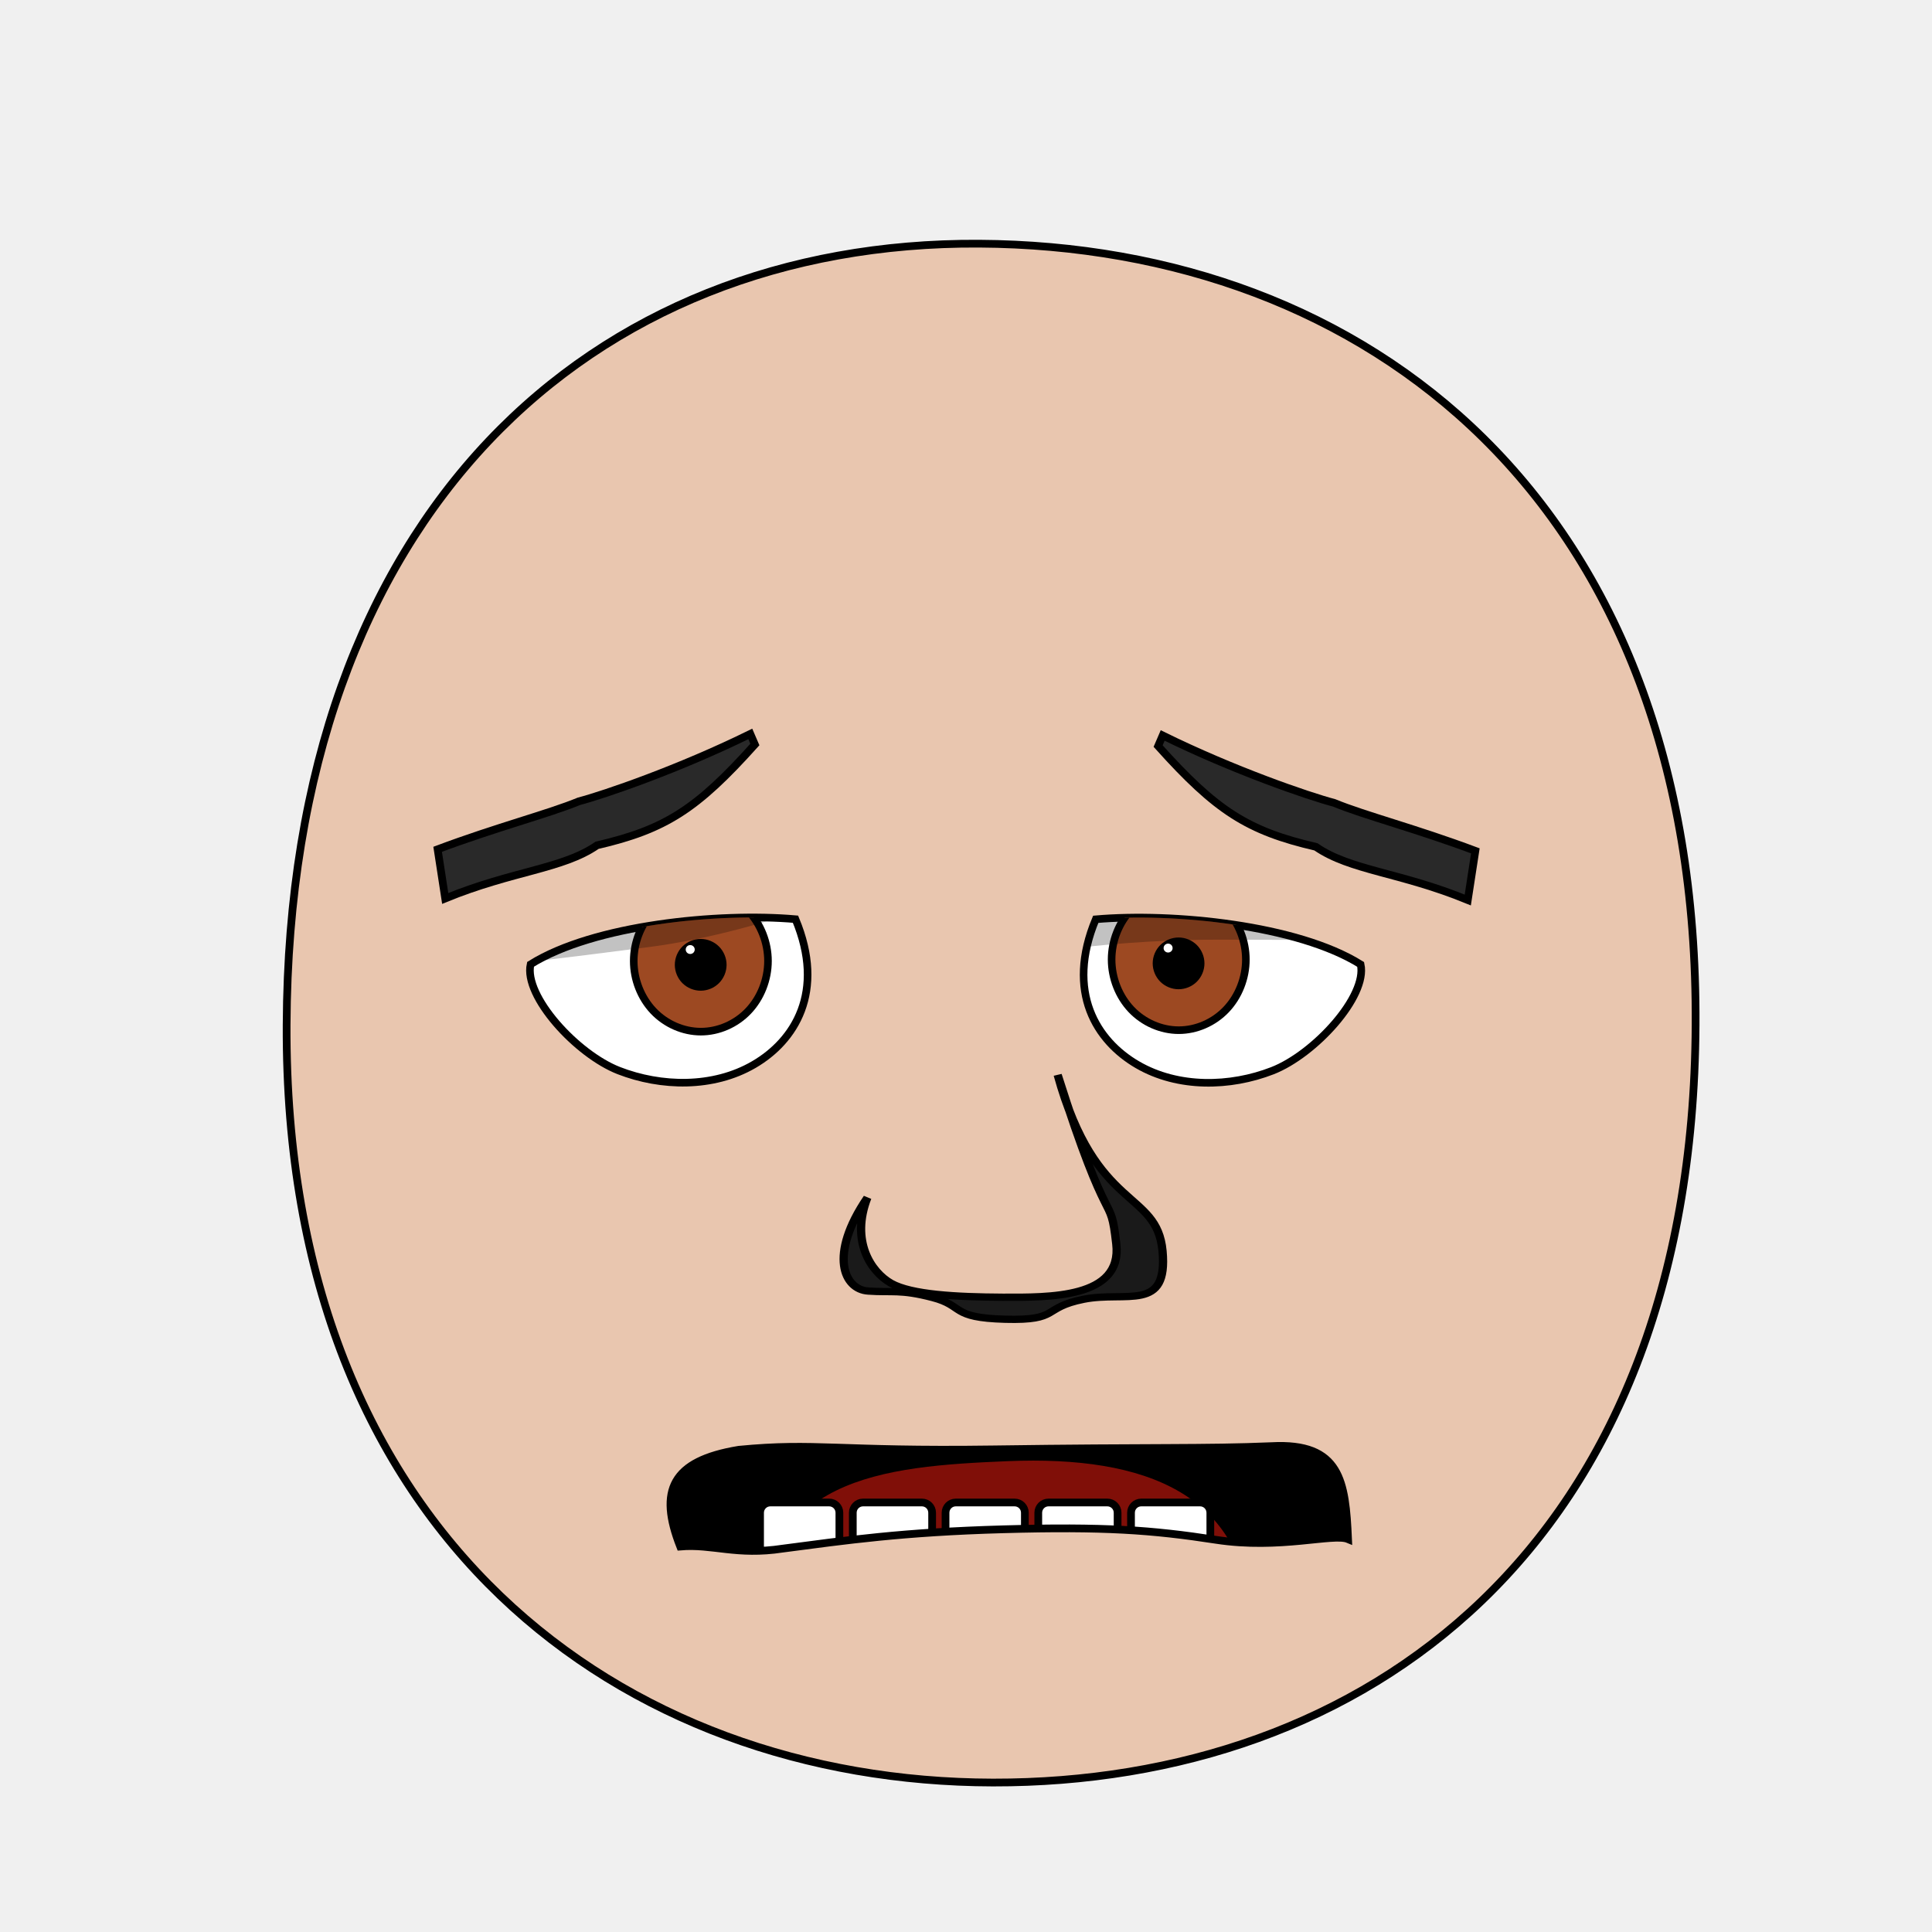
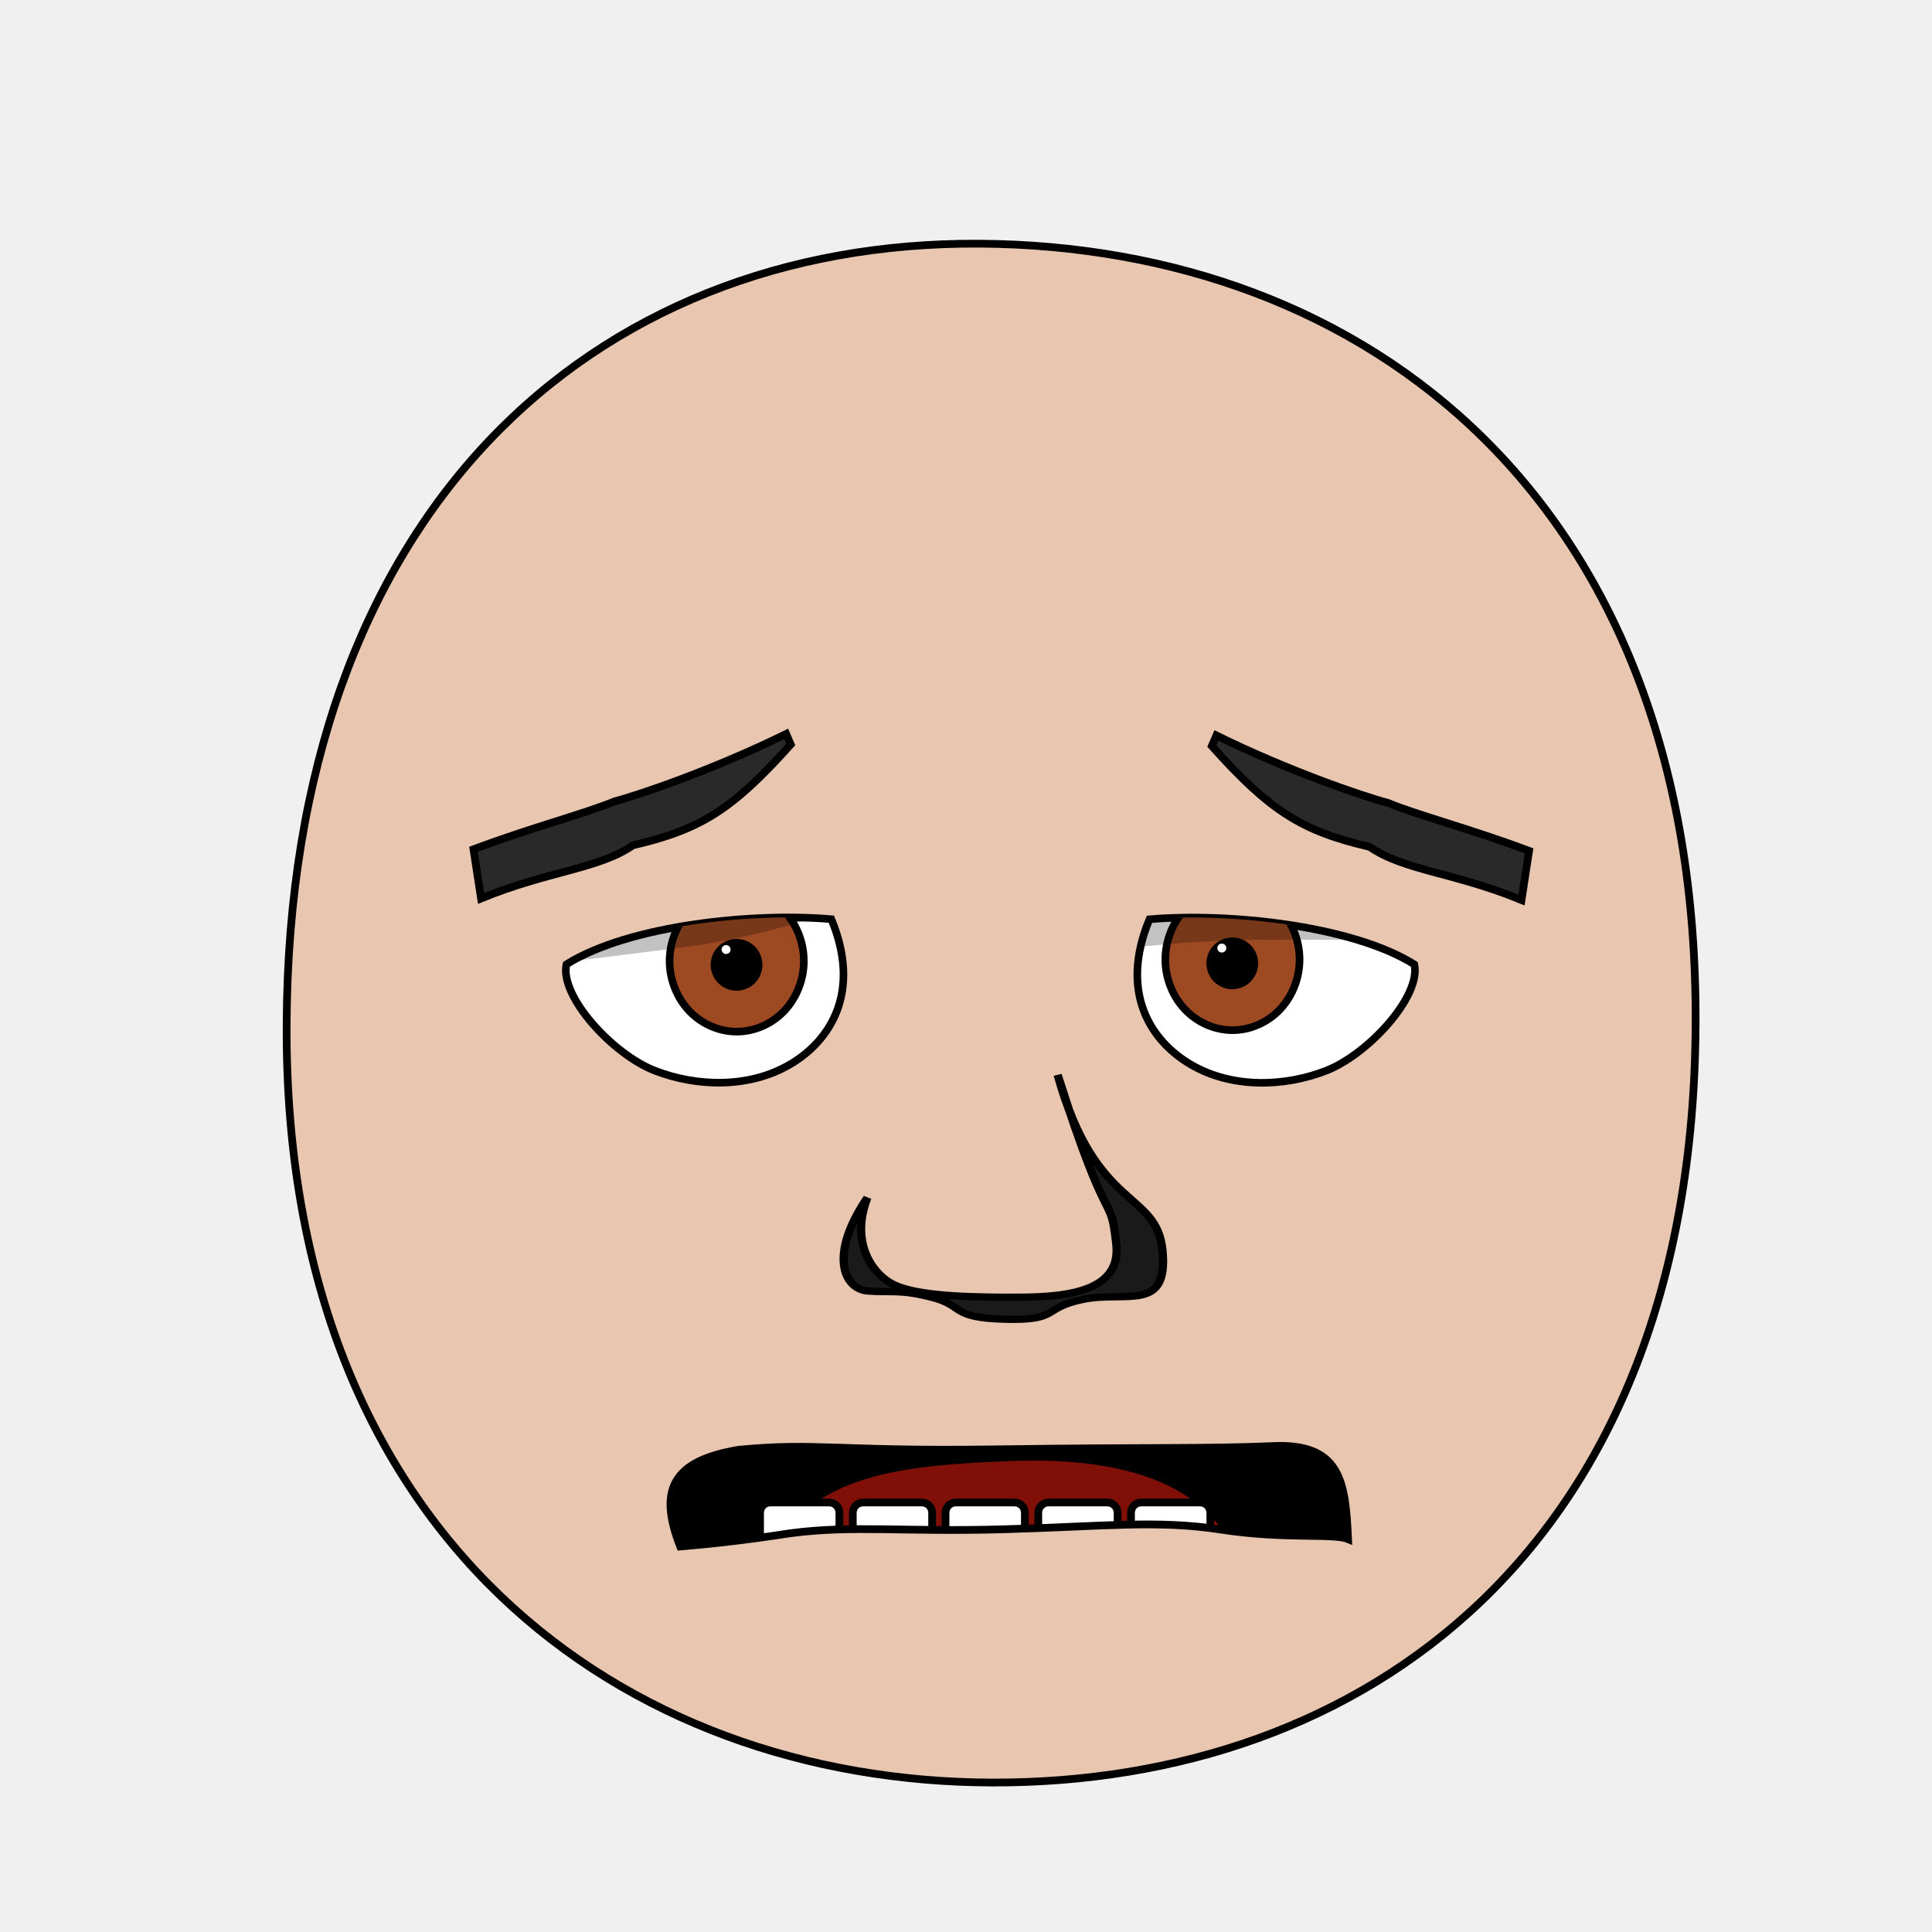
- <svg xmlns="http://www.w3.org/2000/svg" xmlns:xlink="http://www.w3.org/1999/xlink" height="100%" width="100%" id="emoticon-front-view" viewBox="0 0 250 250" version="1.1">
+ <svg xmlns="http://www.w3.org/2000/svg" xmlns:xlink="http://www.w3.org/1999/xlink" version="1.1" viewBox="0 0 250 250" id="emoticon-front-view" width="100%" height="100%">
  <defs id="defs4">
    <linearGradient id="linearGradient5745">
-       <stop style="stop-color:#f4c815;stop-opacity:1" offset="0" id="stop5747" />
-       <stop style="stop-color:#cc0000;stop-opacity:1" offset="1" id="stop5749" />
+       <stop style="stop-color:#f4c815;stop-opacity:1" id="stop5747" offset="0" />
+       <stop style="stop-color:#cc0000;stop-opacity:1" id="stop5749" offset="1" />
    </linearGradient>
    <linearGradient id="linearGradient2823">
-       <stop style="stop-color:#000000;stop-opacity:1" offset="0" id="stop2825" />
-       <stop style="stop-color:#6f0a5a;stop-opacity:1" offset="1" id="stop2827" />
+       <stop style="stop-color:#000000;stop-opacity:1" id="stop2825" offset="0" />
+       <stop style="stop-color:#6f0a5a;stop-opacity:1" id="stop2827" offset="1" />
    </linearGradient>
    <clipPath id="clipPath2967">
-       <use transform="translate(-55.48,15.25)" xlink:href="#path3622" height="1" width="1" y="0" x="0" id="use2969">
+       <use transform="translate(-55.48,15.25)" id="use2969" x="0" y="0" width="1" height="1" xlink:href="#path3622">
</use>
    </clipPath>
    <clipPath id="clipPath4022">
-       <use transform="matrix(-1,0,0,1,914.21,34.34)" xlink:href="#path3622" height="250" width="250" y="0" x="0" id="use5959">
+       <use transform="matrix(-1,0,0,1,914.21,34.34)" id="use5959" x="0" y="0" width="250" height="250" xlink:href="#path3622">
</use>
    </clipPath>
-     <radialGradient spreadMethod="pad" gradientTransform="matrix(98.09029,121.5278,-104.4591,83.94095,1881.611,1722.677)" gradientUnits="userSpaceOnUse" xlink:href="#linearGradient5745" id="radialGradient5694" fy="2.705" fx="-15.372" r="1" cy="2.705" cx="-15.372">
+     <radialGradient cx="-15.372" cy="2.705" r="1" fx="-15.372" fy="2.705" id="radialGradient5694" xlink:href="#linearGradient5745" gradientUnits="userSpaceOnUse" gradientTransform="matrix(98.09029,121.5278,-104.4591,83.94095,1881.611,1722.677)" spreadMethod="pad">
</radialGradient>
-     <linearGradient gradientTransform="translate(37.46307,-25.35117)" gradientUnits="userSpaceOnUse" xlink:href="#linearGradient2823" id="irisGradient" y2="606.466" x2="138.571" y1="488.076" x1="107.143">
+     <linearGradient x1="107.143" y1="488.076" x2="138.571" y2="606.466" id="irisGradient" xlink:href="#linearGradient2823" gradientUnits="userSpaceOnUse" gradientTransform="translate(37.46307,-25.35117)">
</linearGradient>
-     <clipPath clipPathUnits="userSpaceOnUse" id="clipPath-mouth">
-       <use x="0" y="0" xlink:href="#mouth-outline" id="use-mouth-outline" width="250" height="250" />
+     <clipPath id="clipPath-mouth" clipPathUnits="userSpaceOnUse">
+       <use height="250" width="250" id="use-mouth-outline" xlink:href="#mouth-outline" y="0" x="0" />
    </clipPath>
  </defs>
  <g id="head">
    <path style="fill:#e9c6af;stroke:#000000;stroke-width:1;stroke-opacity:1" d="M 128.48,230.66 C 176.27,230.75 219.01,200.57 219.41,132.64 219.80,64.72 176.76,31.81 126.68,31.53 76.60,31.24 37.38,66.28 37.09,132.64 36.80,199.01 80.69,230.57 128.48,230.66 Z" id="path164">
</path>
  </g>
-   <g transform="matrix(0.16,0,0,0.16,57.64,43.69)" style="stroke-width:4.36;stroke-miterlimit:4;stroke-dasharray:none" id="left-eye">
+   <g transform="matrix(0.16,0,0,0.16,62.28,43.69)" style="stroke-width:4.36;stroke-miterlimit:4;stroke-dasharray:none" id="left-eye">
    <path d="M 283.10,470.33 C 307.61,529.18 282.36,568.75 249.39,587.93 216.43,607.12 174.29,606.05 140.21,592.78 106.13,579.50 63.23,532.57 68.84,506.83 119.93,474.87 220.99,464.89 283.10,470.33 Z" style="fill:#ffffff;stroke:#000000;stroke-width:6.14;stroke-miterlimit:4;stroke-opacity:1;stroke-dasharray:none" id="path3622">
</path>
-     <g transform="translate(55.48,-15.25)" style="stroke-width:4.36;stroke-miterlimit:4;stroke-dasharray:none" id="lens" clip-path="url(#clipPath2967)">
+     <g transform="translate(55.48,-15.25)" style="stroke-width:4.36;stroke-miterlimit:4;stroke-dasharray:none" clip-path="url(#clipPath2967)" id="lens">
      <g id="g4403">
        <path style="fill:#9d4922;fill-opacity:1;stroke:#000000;stroke-width:6.14;stroke-miterlimit:4;stroke-opacity:1;stroke-dasharray:none" d="M 205.38,519.39 C 205.38,534.35 199.53,549.21 189.48,559.79 179.43,570.37 165.31,576.53 151.09,576.53 136.88,576.53 122.76,570.37 112.71,559.79 102.66,549.21 96.80,534.35 96.80,519.39 96.80,504.43 102.66,489.56 112.71,478.98 122.76,468.40 136.88,462.24 151.09,462.24 165.31,462.24 179.43,468.40 189.48,478.98 199.53,489.56 205.38,504.43 205.38,519.39 Z" id="iris">
</path>
        <path d="M 168.82,522.49 C 168.82,527.16 166.89,531.81 163.58,535.12 160.27,538.43 155.63,540.35 150.95,540.35 146.27,540.35 141.63,538.43 138.32,535.12 135.02,531.81 133.09,527.16 133.09,522.49 133.09,517.81 135.02,513.16 138.32,509.85 141.63,506.55 146.27,504.62 150.95,504.62 155.63,504.62 160.27,506.55 163.58,509.85 166.89,513.16 168.82,517.81 168.82,522.49 Z" style="fill:#000000;fill-opacity:1;stroke:#000000;stroke-width:6.14;stroke-miterlimit:4;stroke-opacity:1;stroke-dasharray:none" id="pupil">
</path>
        <path d="M 146.13,510.12 C 146.13,512.11 144.50,513.72 142.49,513.72 140.48,513.72 138.85,512.11 138.85,510.12 138.85,508.13 140.48,506.52 142.49,506.52 144.50,506.52 146.13,508.13 146.13,510.12 Z" style="fill:#ffffff;fill-opacity:1;stroke:none" id="glare">
</path>
      </g>
      <path style="opacity:0.24;fill:#000000;stroke:#000000;stroke-width:1px;stroke-linecap:butt;stroke-linejoin:miter;stroke-opacity:1" d="M -10.83,522.28 -11.18,407.57 305.31,412.27 305.57,449.64 C 305.57,449.64 208.39,494.65 109.62,507.54 33.28,517.50 -10.83,522.28 -10.83,522.28 Z" id="left-lid-shadow">
</path>
    </g>
  </g>
-   <g transform="matrix(0.16,0,0,0.16,40.81,38.21)" style="stroke-width:4.36;stroke-miterlimit:4;stroke-dasharray:none" id="right-eye">
-     <use transform="matrix(-1,0,0,1,914.21,34.34)" xlink:href="#path3622" height="250" width="250" y="0" x="0" id="use3959">
+   <g transform="matrix(0.16,0,0,0.16,47.76,38.21)" style="stroke-width:4.36;stroke-miterlimit:4;stroke-dasharray:none" id="right-eye">
+     <use transform="matrix(-1,0,0,1,914.21,34.34)" id="use3959" x="0" y="0" width="250" height="250" xlink:href="#path3622">
</use>
-     <g id="g4015" clip-path="url(#clipPath4022)">
-       <use transform="translate(547.15,17.82)" style="stroke-width:4.36;stroke-miterlimit:4;stroke-dasharray:none" xlink:href="#g4403" height="1" width="1" y="0" x="0" id="right-lens">
+     <g clip-path="url(#clipPath4022)" id="g4015">
+       <use transform="translate(547.15,17.82)" style="stroke-width:4.36;stroke-miterlimit:4;stroke-dasharray:none" id="right-lens" x="0" y="0" width="1" height="1" xlink:href="#g4403">
</use>
      <path style="opacity:0.24;fill:#000000;stroke:#000000;stroke-width:1px;stroke-linecap:butt;stroke-linejoin:miter;stroke-miterlimit:4;stroke-opacity:1;stroke-dasharray:none" d="M 537.99,543.46 527.72,452.73 710.91,412.76 841.14,520.94 C 841.14,520.94 812.77,520.81 732.51,520.63 652.25,520.44 569.86,530.69 537.99,543.46 Z" id="right-lid-shadow">
</path>
    </g>
  </g>
-   <path d="M 97.09,94.97 97.68,96.34 C 90.16,104.72 86.10,107.33 77.26,109.38 72.80,112.46 66.36,112.67 57.61,116.26 L 56.63,109.90 C 64.25,107.04 70.96,105.32 74.91,103.69 78.25,102.81 87.86,99.51 97.09,94.97 Z" style="fill:#292929;fill-opacity:1;fill-rule:nonzero;stroke:#000000;stroke-width:1;stroke-miterlimit:4;stroke-opacity:1;stroke-dasharray:none" id="left-eye-brow">
+   <path d="M 101.73,94.97 102.32,96.34 C 94.80,104.72 90.74,107.33 81.90,109.38 77.44,112.46 71,112.67 62.25,116.26 L 61.27,109.90 C 68.89,107.04 75.60,105.32 79.55,103.69 82.89,102.81 92.50,99.51 101.73,94.97 Z" style="fill:#292929;fill-opacity:1;fill-rule:nonzero;stroke:#000000;stroke-width:1;stroke-miterlimit:4;stroke-opacity:1;stroke-dasharray:none" id="left-eye-brow">
</path>
  <g style="stroke-width:1" transform="matrix(1.13,0,0,1,-17.27,2.11)" id="nose">
    <path style="fill:#1a1a1a;stroke:#000000;stroke-width:0.94;stroke-miterlimit:4;stroke-dasharray:none" d="M 114.61,152.87 C 112.68,158.46 114.99,162.45 117.32,163.94 119.64,165.41 124.80,165.72 130.09,165.75 135.39,165.77 143.84,165.91 143.11,158.85 142.40,151.77 142.40,158.34 136.40,136.98 140.73,154.71 147.75,151.82 148.41,159.77 149.06,167.72 144.29,164.92 139.39,166.01 134.50,167.11 136.76,168.79 130.40,168.60 124.05,168.41 125.78,166.87 122.07,165.79 118.37,164.70 117.41,165.17 114.69,164.95 111.96,164.75 110.11,160.34 114.61,152.87 Z" id="nose-outline">
</path>
  </g>
-   <use transform="matrix(-1,0,0,1,247.54,0.20)" xlink:href="#left-eye-brow" height="250" width="250" y="0" x="0" id="right-eye-brow">
+   <use transform="matrix(-1,0,0,1,259.13,0.20)" id="right-eye-brow" x="0" y="0" width="250" height="250" xlink:href="#left-eye-brow">
</use>
  <g id="mouth">
-     <g clip-path="url(#clipPath-mouth)" id="mouth-interior">
-       <rect style="fill:#000000;fill-opacity:1;stroke:none" id="mouth-background" width="145.364" height="66.556" x="52.649" y="159.934">
+     <g id="mouth-interior" clip-path="url(#clipPath-mouth)">
+       <rect style="fill:#000000;fill-opacity:1;stroke:none" y="159.934" x="52.649" height="66.556" width="145.364" id="mouth-background">
</rect>
      <path d="M 98.34,211.42 C 98.01,191.12 114.23,189.74 130.46,189.07 148.01,188.36 161.92,193.11 161.92,211.42 140.73,211.42 119.54,211.42 98.34,211.42 Z" style="fill:#800f08;fill-opacity:1;stroke:none" id="tongue">
</path>
      <g style="stroke:#000000;stroke-opacity:1" transform="translate(4,-0.68)" id="upper-teeth">
-         <rect style="fill:#ffffff;fill-opacity:1;stroke:#000000;stroke-opacity:1" rx="1.325" ry="1.325" y="172.091" x="94.352" height="15.123" width="10.265" id="tooth-02">
+         <rect style="fill:#ffffff;fill-opacity:1;stroke:#000000;stroke-opacity:1" id="tooth-02" width="10.265" height="15.123" x="94.352" y="172.091" ry="1.325" rx="1.325">
</rect>
-         <rect style="fill:#ffffff;fill-opacity:1;stroke:#000000;stroke-opacity:1" id="tooth-03" width="10.265" height="15.123" x="106.352" y="172.091" ry="1.325" rx="1.325">
+         <rect style="fill:#ffffff;fill-opacity:1;stroke:#000000;stroke-opacity:1" rx="1.325" ry="1.325" y="172.091" x="106.352" height="15.123" width="10.265" id="tooth-03">
</rect>
-         <rect style="fill:#ffffff;fill-opacity:1;stroke:#000000;stroke-opacity:1" rx="1.325" ry="1.325" y="172.091" x="118.352" height="15.123" width="10.265" id="tooth-04">
+         <rect style="fill:#ffffff;fill-opacity:1;stroke:#000000;stroke-opacity:1" id="tooth-04" width="10.265" height="15.123" x="118.352" y="172.091" ry="1.325" rx="1.325">
</rect>
-         <rect style="fill:#ffffff;fill-opacity:1;stroke:#000000;stroke-opacity:1" id="tooth-05" width="10.265" height="15.123" x="130.352" y="172.091" ry="1.325" rx="1.325">
+         <rect style="fill:#ffffff;fill-opacity:1;stroke:#000000;stroke-opacity:1" rx="1.325" ry="1.325" y="172.091" x="130.352" height="15.123" width="10.265" id="tooth-05">
</rect>
-         <rect style="fill:#ffffff;fill-opacity:1;stroke:#000000;stroke-opacity:1" rx="1.325" ry="1.325" y="172.091" x="142.352" height="15.123" width="10.265" id="tooth-06">
+         <rect style="fill:#ffffff;fill-opacity:1;stroke:#000000;stroke-opacity:1" id="tooth-06" width="10.265" height="15.123" x="142.352" y="172.091" ry="1.325" rx="1.325">
</rect>
      </g>
      <g style="stroke:#000000;stroke-opacity:1" transform="translate(4,22.33)" id="lower-teeth">
-         <rect style="fill:#ffffff;fill-opacity:1;stroke:#000000;stroke-opacity:1" id="tooth-09" width="10.265" height="15.123" x="94.352" y="172.091" ry="1.325" rx="1.325">
+         <rect style="fill:#ffffff;fill-opacity:1;stroke:#000000;stroke-opacity:1" rx="1.325" ry="1.325" y="172.091" x="94.352" height="15.123" width="10.265" id="tooth-09">
</rect>
-         <rect style="fill:#ffffff;fill-opacity:1;stroke:#000000;stroke-opacity:1" rx="1.325" ry="1.325" y="172.091" x="106.352" height="15.123" width="10.265" id="tooth-10">
+         <rect style="fill:#ffffff;fill-opacity:1;stroke:#000000;stroke-opacity:1" id="tooth-10" width="10.265" height="15.123" x="106.352" y="172.091" ry="1.325" rx="1.325">
</rect>
-         <rect style="fill:#ffffff;fill-opacity:1;stroke:#000000;stroke-opacity:1" id="tooth-11" width="10.265" height="15.123" x="118.352" y="172.091" ry="1.325" rx="1.325">
+         <rect style="fill:#ffffff;fill-opacity:1;stroke:#000000;stroke-opacity:1" rx="1.325" ry="1.325" y="172.091" x="118.352" height="15.123" width="10.265" id="tooth-11">
</rect>
-         <rect style="fill:#ffffff;fill-opacity:1;stroke:#000000;stroke-opacity:1" rx="1.325" ry="1.325" y="172.091" x="130.352" height="15.123" width="10.265" id="tooth-12">
+         <rect style="fill:#ffffff;fill-opacity:1;stroke:#000000;stroke-opacity:1" id="tooth-12" width="10.265" height="15.123" x="130.352" y="172.091" ry="1.325" rx="1.325">
</rect>
-         <rect style="fill:#ffffff;fill-opacity:1;stroke:#000000;stroke-opacity:1" id="tooth-13" width="10.265" height="15.123" x="142.352" y="172.091" ry="1.325" rx="1.325">
+         <rect style="fill:#ffffff;fill-opacity:1;stroke:#000000;stroke-opacity:1" rx="1.325" ry="1.325" y="172.091" x="142.352" height="15.123" width="10.265" id="tooth-13">
</rect>
      </g>
    </g>
-     <path d="M 174.44,199.16 C 172.54,198.36 165.62,200.53 157.33,199.25 149.03,197.97 142.85,197.53 129.80,197.89 116.81,198.25 109.37,199.33 101.29,200.39 95.31,201.31 92.20,199.76 88.02,200.12 85.18,192.90 86.90,189.03 95.60,187.60 105.60,186.63 108.32,187.83 128.53,187.55 149.18,187.26 155.87,187.49 164.52,187.13 173.48,186.64 174.11,191.69 174.44,199.16 Z" style="fill:none;stroke:#000000;stroke-width:1px;stroke-miterlimit:4;stroke-opacity:1" id="mouth-outline">
+     <path d="M 174.44,199.16 C 172.54,198.36 166.28,199.21 157.99,197.93 149.69,196.65 142.85,197.53 129.80,197.89 116.81,198.25 110.36,197.34 102.28,198.40 96.30,199.32 92.20,199.76 88.02,200.12 85.18,192.90 86.90,189.03 95.60,187.60 105.60,186.63 108.32,187.83 128.53,187.55 149.18,187.26 155.87,187.49 164.52,187.13 173.48,186.64 174.11,191.69 174.44,199.16 Z" style="fill:none;stroke:#000000;stroke-width:1px;stroke-miterlimit:4;stroke-opacity:1" id="mouth-outline">
</path>
  </g>
</svg>
